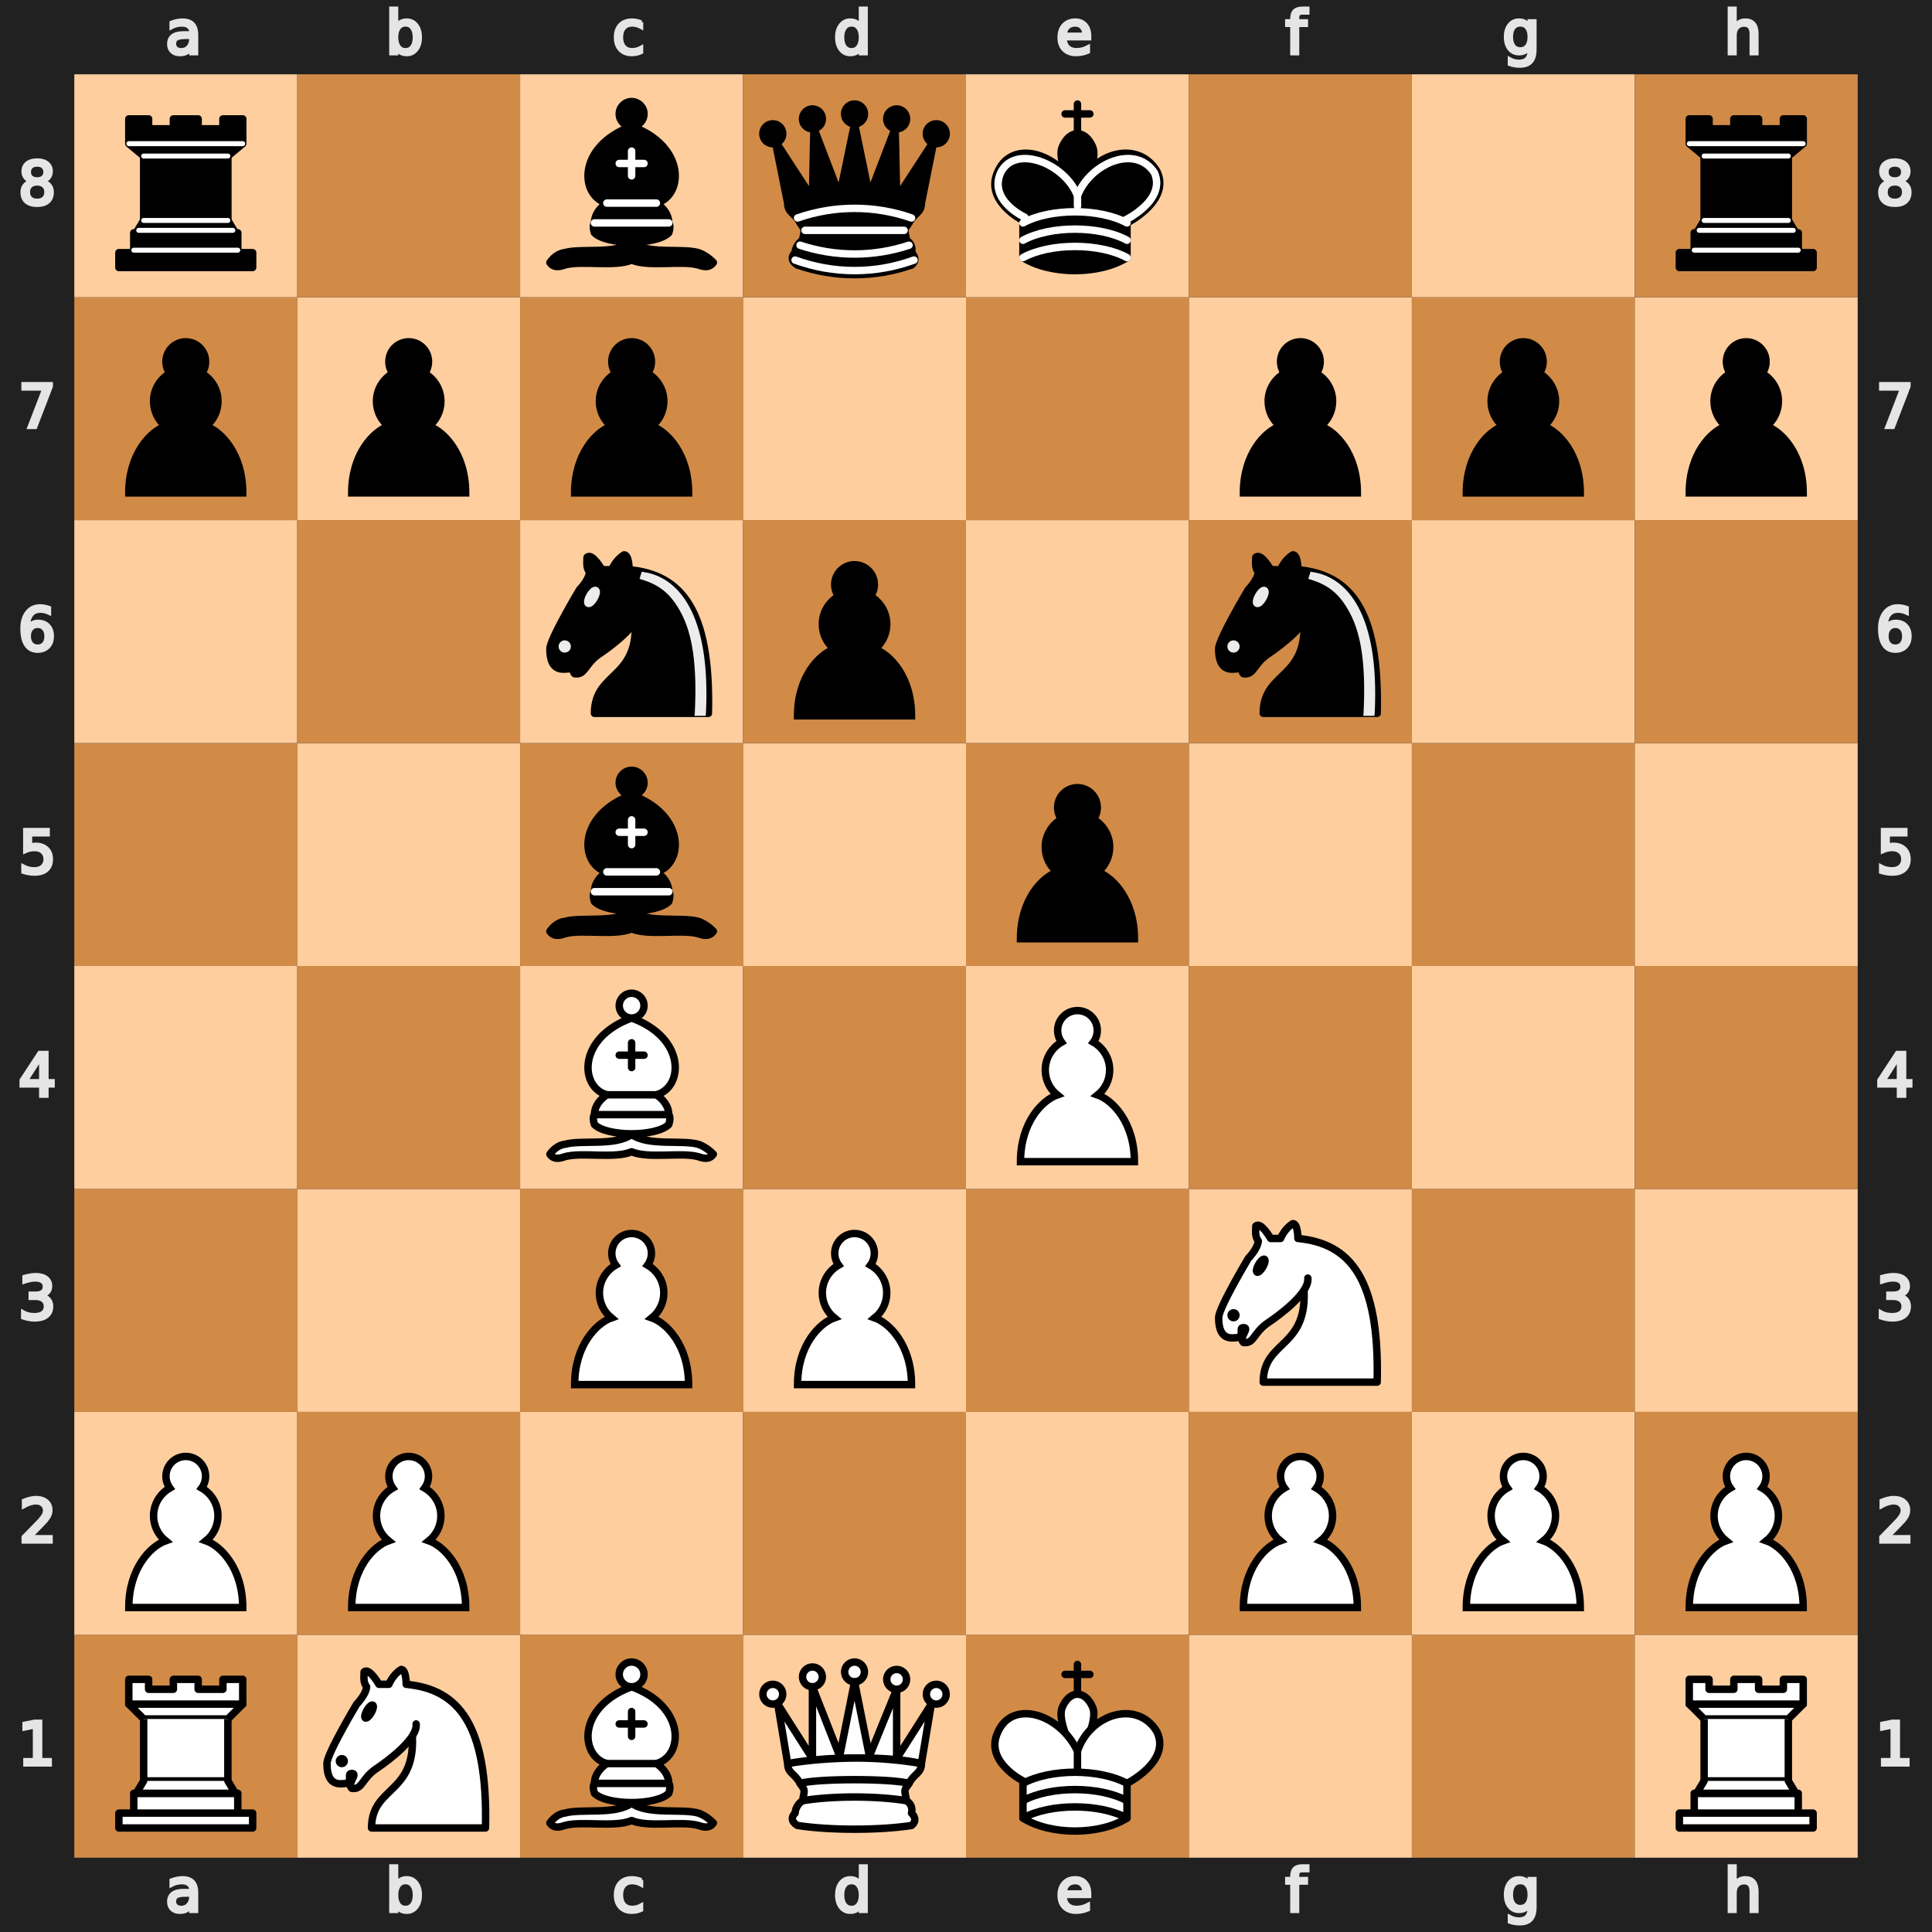
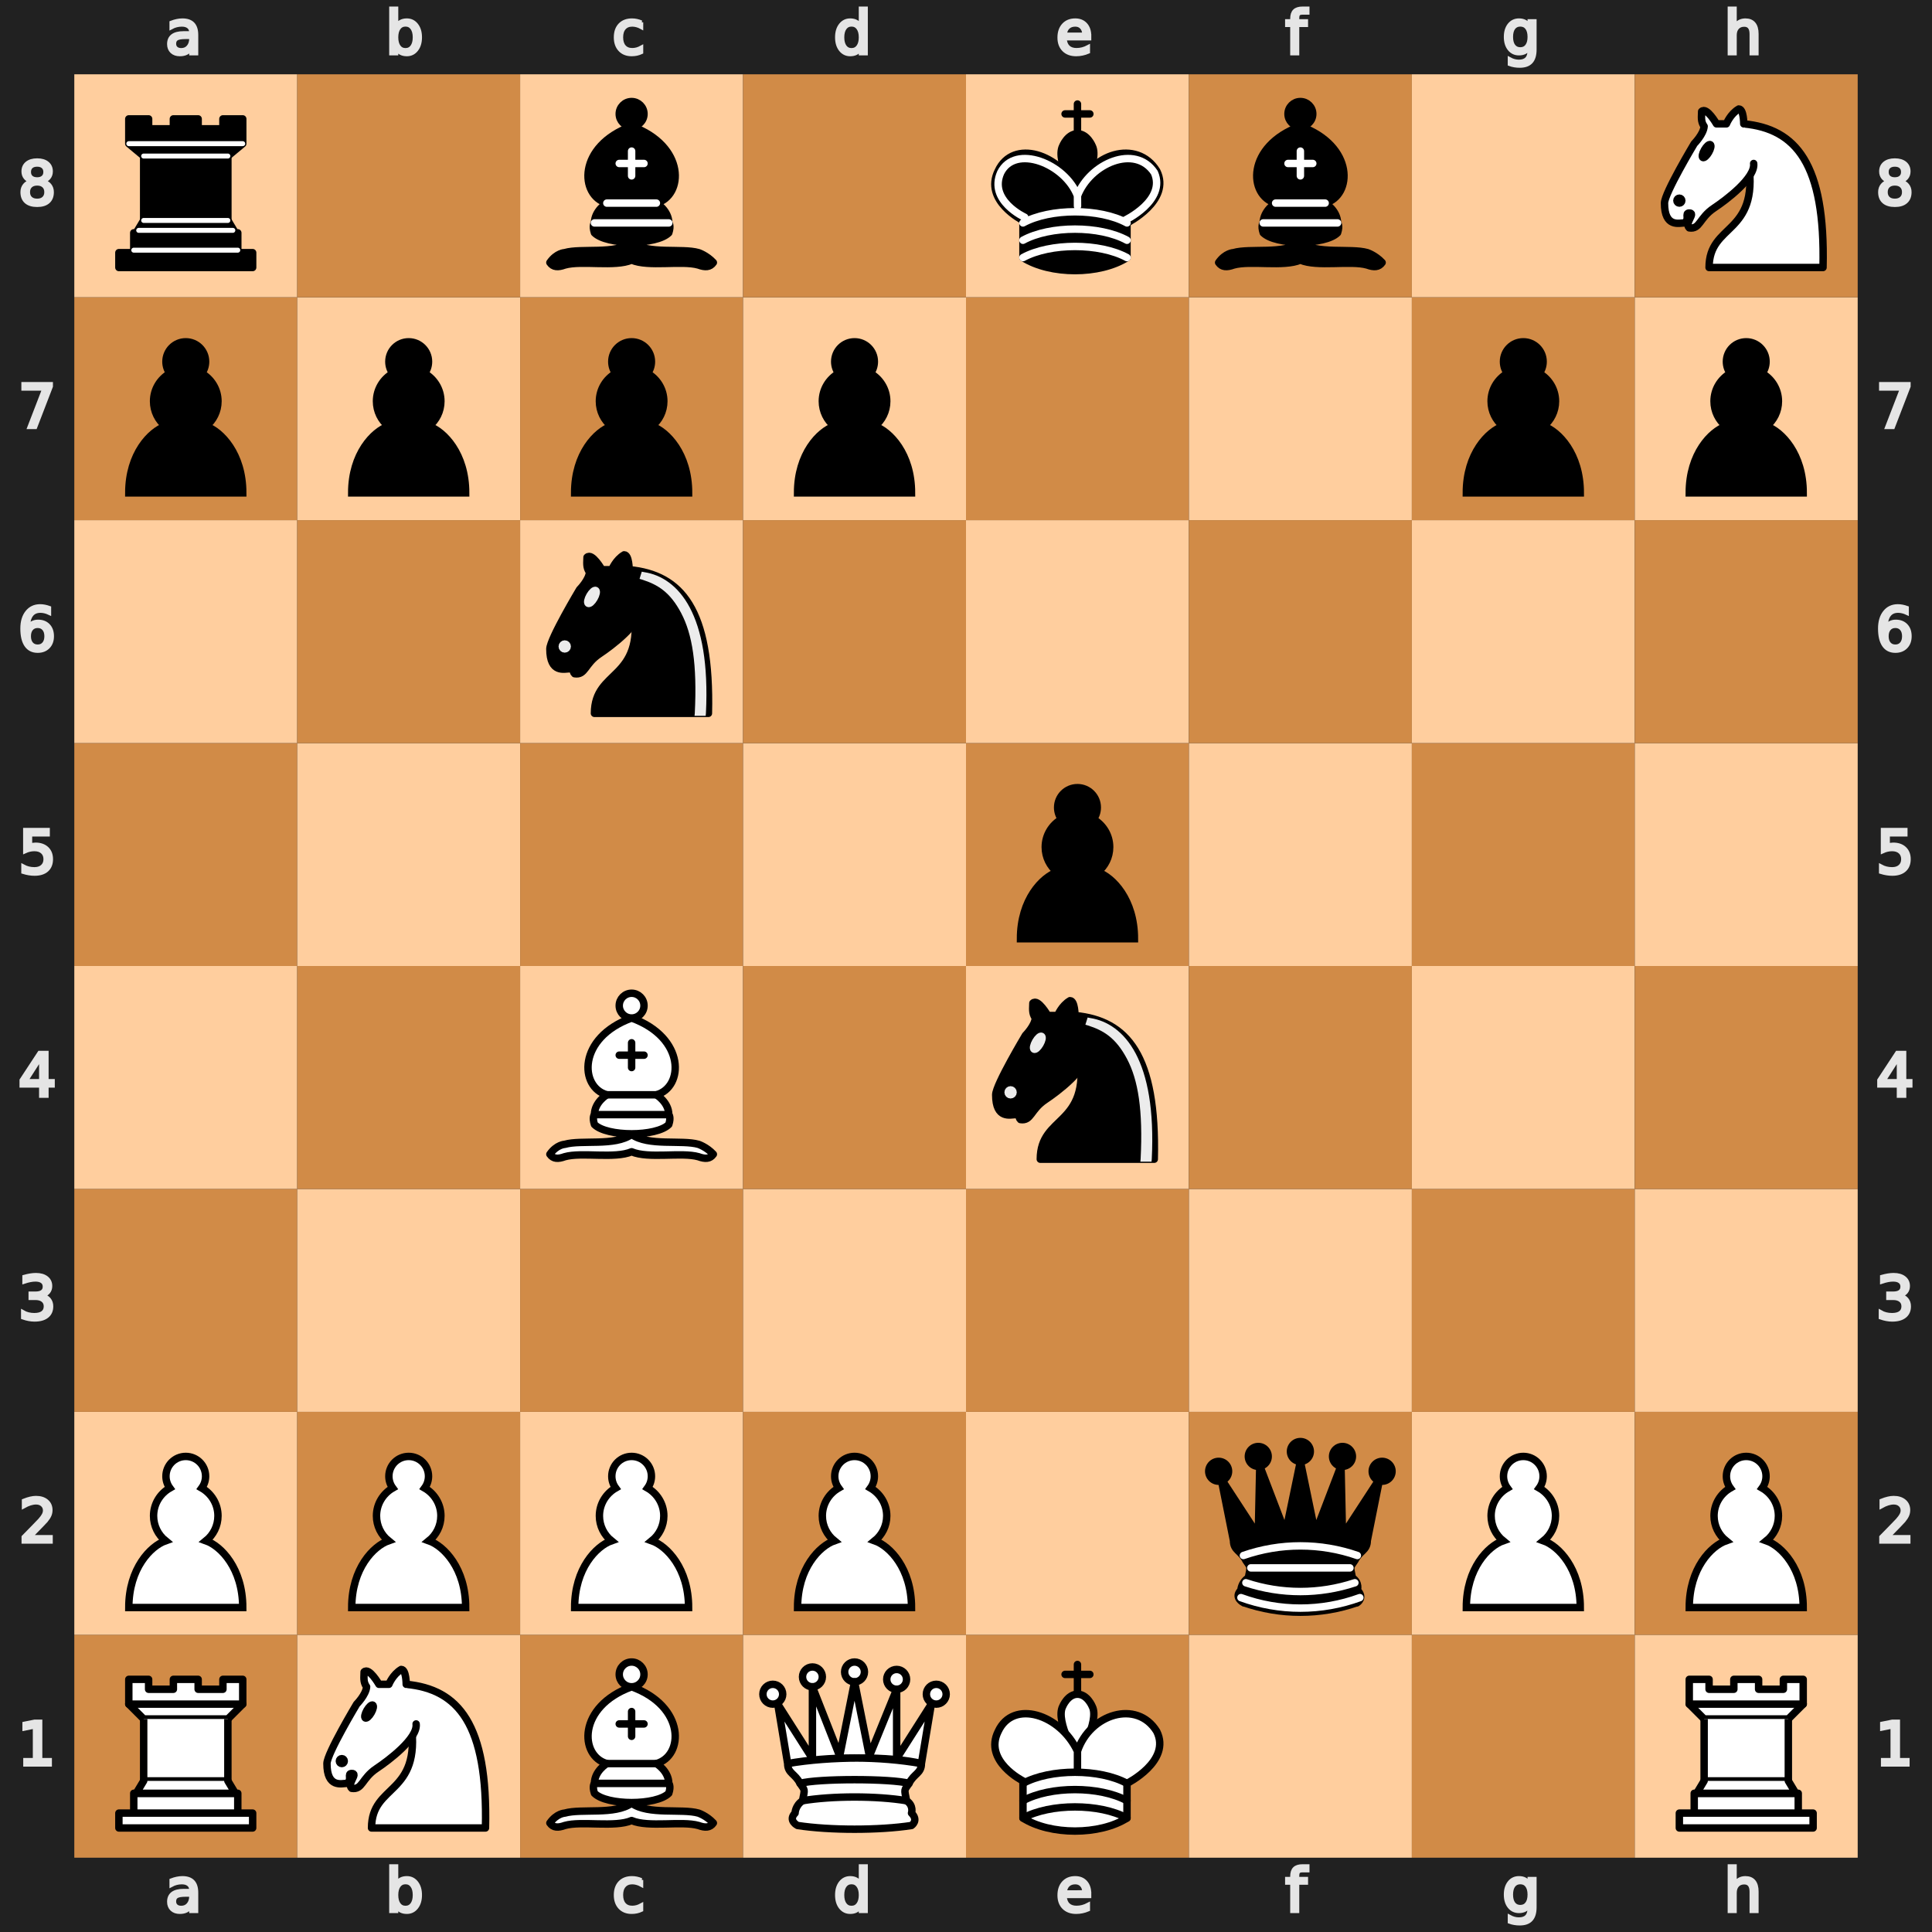
<svg xmlns="http://www.w3.org/2000/svg" xmlns:xlink="http://www.w3.org/1999/xlink" version="1.2" baseProfile="tiny" viewBox="0 0 390 390">
  <defs>
    <g id="white-pawn" class="white pawn">
      <path d="M22.5 9c-2.21 0-4 1.79-4 4 0 .89.29 1.71.78 2.38C17.33 16.5 16 18.59 16 21c0 2.03.94 3.84 2.41 5.03-3 1.06-7.41 5.55-7.41 13.47h23c0-7.92-4.41-12.41-7.41-13.47 1.47-1.19 2.41-3 2.41-5.03 0-2.41-1.33-4.5-3.28-5.62.49-.67.78-1.49.78-2.38 0-2.21-1.79-4-4-4z" fill="#fff" stroke="#000" stroke-width="1.5" stroke-linecap="round" />
    </g>
    <g id="white-knight" class="white knight" fill="none" fill-rule="evenodd" stroke="#000" stroke-width="1.5" stroke-linecap="round" stroke-linejoin="round">
      <path d="M 22,10 C 32.5,11 38.5,18 38,39 L 15,39 C 15,30 25,32.5 23,18" style="fill:#ffffff; stroke:#000000;" />
      <path d="M 24,18 C 24.38,20.91 18.45,25.37 16,27 C 13,29 13.18,31.34 11,31 C 9.958,30.06 12.41,27.96 11,28 C 10,28 11.19,29.23 10,30 C 9,30 5.997,31 6,26 C 6,24 12,14 12,14 C 12,14 13.89,12.1 14,10.5 C 13.27,9.506 13.5,8.5 13.5,7.5 C 14.5,6.5 16.5,10 16.5,10 L 18.5,10 C 18.5,10 19.28,8.008 21,7 C 22,7 22,10 22,10" style="fill:#ffffff; stroke:#000000;" />
      <path d="M 9.5 25.5 A 0.5 0.5 0 1 1 8.5,25.5 A 0.5 0.5 0 1 1 9.5 25.5 z" style="fill:#000000; stroke:#000000;" />
      <path d="M 15 15.5 A 0.5 1.5 0 1 1 14,15.5 A 0.5 1.5 0 1 1 15 15.5 z" transform="matrix(0.866,0.5,-0.5,0.866,9.693,-5.173)" style="fill:#000000; stroke:#000000;" />
    </g>
    <g id="white-bishop" class="white bishop" fill="none" fill-rule="evenodd" stroke="#000" stroke-width="1.5" stroke-linecap="round" stroke-linejoin="round">
      <g fill="#fff" stroke-linecap="butt">
        <path d="M9 36c3.39-.97 10.11.43 13.5-2 3.39 2.43 10.11 1.03 13.5 2 0 0 1.65.54 3 2-.68.97-1.65.99-3 .5-3.39-.97-10.11.46-13.5-1-3.39 1.46-10.11.03-13.5 1-1.354.49-2.323.47-3-.5 1.354-1.94 3-2 3-2zM15 32c2.5 2.5 12.5 2.5 15 0 .5-1.5 0-2 0-2 0-2.5-2.5-4-2.5-4 5.5-1.5 6-11.5-5-15.5-11 4-10.5 14-5 15.5 0 0-2.5 1.5-2.5 4 0 0-.5.5 0 2zM25 8a2.5 2.5 0 1 1-5 0 2.5 2.5 0 1 1 5 0z" />
      </g>
      <path d="M17.5 26h10M15 30h15m-7.5-14.5v5M20 18h5" stroke-linejoin="miter" />
    </g>
    <g id="white-rook" class="white rook" fill="#fff" fill-rule="evenodd" stroke="#000" stroke-width="1.5" stroke-linecap="round" stroke-linejoin="round">
      <path d="M9 39h27v-3H9v3zM12 36v-4h21v4H12zM11 14V9h4v2h5V9h5v2h5V9h4v5" stroke-linecap="butt" />
      <path d="M34 14l-3 3H14l-3-3" />
      <path d="M31 17v12.5H14V17" stroke-linecap="butt" stroke-linejoin="miter" />
      <path d="M31 29.5l1.5 2.5h-20l1.5-2.5" />
      <path d="M11 14h23" fill="none" stroke-linejoin="miter" />
    </g>
    <g id="white-queen" class="white queen" fill="#fff" fill-rule="evenodd" stroke="#000" stroke-width="1.5" stroke-linecap="round" stroke-linejoin="round">
      <path d="M8 12a2 2 0 1 1-4 0 2 2 0 1 1 4 0zM24.5 7.5a2 2 0 1 1-4 0 2 2 0 1 1 4 0zM41 12a2 2 0 1 1-4 0 2 2 0 1 1 4 0zM16 8.5a2 2 0 1 1-4 0 2 2 0 1 1 4 0zM33 9a2 2 0 1 1-4 0 2 2 0 1 1 4 0z" />
      <path d="M9 26c8.5-1.5 21-1.5 27 0l2-12-7 11V11l-5.5 13.5-3-15-3 15-5.5-14V25L7 14l2 12zM9 26c0 2 1.5 2 2.5 4 1 1.5 1 1 .5 3.5-1.5 1-1.5 2.5-1.5 2.5-1.5 1.5.5 2.5.5 2.5 6.5 1 16.5 1 23 0 0 0 1.5-1 0-2.5 0 0 .5-1.5-1-2.5-.5-2.5-.5-2 .5-3.5 1-2 2.5-2 2.5-4-8.5-1.5-18.5-1.5-27 0z" stroke-linecap="butt" />
      <path d="M11.5 30c3.5-1 18.5-1 22 0M12 33.5c6-1 15-1 21 0" fill="none" />
    </g>
    <g id="white-king" class="white king" fill="none" fill-rule="evenodd" stroke="#000" stroke-width="1.5" stroke-linecap="round" stroke-linejoin="round">
      <path d="M22.5 11.63V6M20 8h5" stroke-linejoin="miter" />
      <path d="M22.5 25s4.5-7.5 3-10.5c0 0-1-2.5-3-2.5s-3 2.5-3 2.5c-1.5 3 3 10.5 3 10.5" fill="#fff" stroke-linecap="butt" stroke-linejoin="miter" />
      <path d="M11.5 37c5.5 3.5 15.5 3.5 21 0v-7s9-4.5 6-10.5c-4-6.5-13.5-3.5-16 4V27v-3.5c-3.5-7.5-13-10.5-16-4-3 6 5 10 5 10V37z" fill="#fff" />
      <path d="M11.5 30c5.5-3 15.5-3 21 0m-21 3.5c5.5-3 15.5-3 21 0m-21 3.5c5.5-3 15.5-3 21 0" />
    </g>
    <g id="black-pawn" class="black pawn">
      <path d="M22.5 9c-2.21 0-4 1.79-4 4 0 .89.29 1.71.78 2.38C17.33 16.5 16 18.59 16 21c0 2.03.94 3.84 2.41 5.03-3 1.06-7.41 5.55-7.41 13.47h23c0-7.92-4.41-12.41-7.41-13.47 1.47-1.19 2.41-3 2.41-5.03 0-2.41-1.33-4.5-3.28-5.62.49-.67.78-1.49.78-2.38 0-2.21-1.79-4-4-4z" stroke="#000" stroke-width="1.5" stroke-linecap="round" />
    </g>
    <g id="black-knight" class="black knight" fill="none" fill-rule="evenodd" stroke="#000" stroke-width="1.5" stroke-linecap="round" stroke-linejoin="round">
      <path d="M 22,10 C 32.5,11 38.5,18 38,39 L 15,39 C 15,30 25,32.5 23,18" style="fill:#000000; stroke:#000000;" />
      <path d="M 24,18 C 24.38,20.91 18.45,25.37 16,27 C 13,29 13.18,31.34 11,31 C 9.958,30.06 12.41,27.96 11,28 C 10,28 11.19,29.23 10,30 C 9,30 5.997,31 6,26 C 6,24 12,14 12,14 C 12,14 13.89,12.1 14,10.5 C 13.27,9.506 13.5,8.5 13.5,7.5 C 14.5,6.5 16.5,10 16.5,10 L 18.5,10 C 18.5,10 19.28,8.008 21,7 C 22,7 22,10 22,10" style="fill:#000000; stroke:#000000;" />
      <path d="M 9.5 25.5 A 0.5 0.5 0 1 1 8.5,25.5 A 0.5 0.5 0 1 1 9.5 25.5 z" style="fill:#ececec; stroke:#ececec;" />
      <path d="M 15 15.5 A 0.5 1.5 0 1 1 14,15.5 A 0.5 1.5 0 1 1 15 15.5 z" transform="matrix(0.866,0.5,-0.5,0.866,9.693,-5.173)" style="fill:#ececec; stroke:#ececec;" />
      <path d="M 24.55,10.4 L 24.1,11.85 L 24.6,12 C 27.75,13 30.25,14.49 32.5,18.75 C 34.75,23.01 35.75,29.06 35.25,39 L 35.2,39.5 L 37.45,39.5 L 37.5,39 C 38,28.94 36.62,22.15 34.25,17.66 C 31.88,13.17 28.46,11.02 25.06,10.5 L 24.55,10.4 z " style="fill:#ececec; stroke:none;" />
    </g>
    <g id="black-bishop" class="black bishop" fill="none" fill-rule="evenodd" stroke="#000" stroke-width="1.5" stroke-linecap="round" stroke-linejoin="round">
      <path d="M9 36c3.39-.97 10.11.43 13.5-2 3.39 2.43 10.11 1.03 13.5 2 0 0 1.65.54 3 2-.68.97-1.65.99-3 .5-3.39-.97-10.11.46-13.5-1-3.39 1.46-10.11.03-13.5 1-1.354.49-2.323.47-3-.5 1.354-1.94 3-2 3-2zm6-4c2.5 2.5 12.5 2.5 15 0 .5-1.5 0-2 0-2 0-2.5-2.5-4-2.5-4 5.5-1.5 6-11.5-5-15.5-11 4-10.5 14-5 15.5 0 0-2.5 1.5-2.5 4 0 0-.5.5 0 2zM25 8a2.5 2.5 0 1 1-5 0 2.5 2.5 0 1 1 5 0z" fill="#000" stroke-linecap="butt" />
      <path d="M17.5 26h10M15 30h15m-7.5-14.5v5M20 18h5" stroke="#fff" stroke-linejoin="miter" />
    </g>
    <g id="black-rook" class="black rook" fill="#000" fill-rule="evenodd" stroke="#000" stroke-width="1.5" stroke-linecap="round" stroke-linejoin="round">
      <path d="M9 39h27v-3H9v3zM12.5 32l1.5-2.5h17l1.5 2.5h-20zM12 36v-4h21v4H12z" stroke-linecap="butt" />
      <path d="M14 29.5v-13h17v13H14z" stroke-linecap="butt" stroke-linejoin="miter" />
      <path d="M14 16.5L11 14h23l-3 2.5H14zM11 14V9h4v2h5V9h5v2h5V9h4v5H11z" stroke-linecap="butt" />
      <path d="M12 35.5h21M13 31.5h19M14 29.5h17M14 16.5h17M11 14h23" fill="none" stroke="#fff" stroke-width="1" stroke-linejoin="miter" />
    </g>
    <g id="black-queen" class="black queen" fill="#000" fill-rule="evenodd" stroke="#000" stroke-width="1.5" stroke-linecap="round" stroke-linejoin="round">
      <g fill="#000" stroke="none">
        <circle cx="6" cy="12" r="2.75" />
        <circle cx="14" cy="9" r="2.75" />
        <circle cx="22.5" cy="8" r="2.75" />
        <circle cx="31" cy="9" r="2.75" />
        <circle cx="39" cy="12" r="2.75" />
      </g>
      <path d="M9 26c8.5-1.5 21-1.5 27 0l2.5-12.5L31 25l-.3-14.1-5.2 13.6-3-14.5-3 14.5-5.2-13.6L14 25 6.5 13.5 9 26zM9 26c0 2 1.5 2 2.5 4 1 1.5 1 1 .5 3.5-1.5 1-1.5 2.5-1.5 2.5-1.5 1.5.5 2.5.5 2.5 6.5 1 16.5 1 23 0 0 0 1.5-1 0-2.5 0 0 .5-1.5-1-2.5-.5-2.5-.5-2 .5-3.5 1-2 2.5-2 2.5-4-8.5-1.5-18.5-1.5-27 0z" stroke-linecap="butt" />
      <path d="M11 38.5a35 35 1 0 0 23 0" fill="none" stroke-linecap="butt" />
      <path d="M11 29a35 35 1 0 1 23 0M12.5 31.5h20M11.5 34.5a35 35 1 0 0 22 0M10.5 37.5a35 35 1 0 0 24 0" fill="none" stroke="#fff" />
    </g>
    <g id="black-king" class="black king" fill="none" fill-rule="evenodd" stroke="#000" stroke-width="1.5" stroke-linecap="round" stroke-linejoin="round">
      <path d="M22.5 11.63V6" stroke-linejoin="miter" />
      <path d="M22.5 25s4.5-7.5 3-10.5c0 0-1-2.5-3-2.5s-3 2.5-3 2.5c-1.5 3 3 10.5 3 10.5" fill="#000" stroke-linecap="butt" stroke-linejoin="miter" />
      <path d="M11.5 37c5.5 3.5 15.5 3.5 21 0v-7s9-4.5 6-10.5c-4-6.5-13.5-3.5-16 4V27v-3.5c-3.5-7.5-13-10.5-16-4-3 6 5 10 5 10V37z" fill="#000" />
      <path d="M20 8h5" stroke-linejoin="miter" />
      <path d="M32 29.5s8.5-4 6.03-9.65C34.15 14 25 18 22.5 24.5l.01 2.1-.01-2.1C20 18 9.906 14 6.997 19.85c-2.497 5.65 4.853 9 4.853 9M11.5 30c5.5-3 15.5-3 21 0m-21 3.5c5.5-3 15.5-3 21 0m-21 3.5c5.5-3 15.5-3 21 0" stroke="#fff" />
    </g>
  </defs>
  <rect x="0" y="0" width="390" height="390" fill="#212121" />
  <g transform="translate(20, 0) scale(0.75, 0.75)" fill="#e5e5e5" stroke="#e5e5e5">
    <path d="M23.328 10.016q-1.742 0-2.414.398-.672.398-.672 1.36 0 .765.5 1.218.508.445 1.375.445 1.196 0 1.914-.843.727-.852.727-2.258v-.32zm2.867-.594v4.992h-1.437v-1.328q-.492.797-1.227 1.18-.734.375-1.797.375-1.343 0-2.14-.75-.79-.758-.79-2.024 0-1.476.985-2.226.992-.75 2.953-.75h2.016V8.75q0-.992-.656-1.531-.649-.547-1.829-.547-.75 0-1.46.18-.711.18-1.368.539V6.062q.79-.304 1.532-.453.742-.156 1.445-.156 1.898 0 2.836.984.937.985.937 2.985z" />
  </g>
  <g transform="translate(20, 375) scale(0.75, 0.75)" fill="#e5e5e5" stroke="#e5e5e5">
    <path d="M23.328 10.016q-1.742 0-2.414.398-.672.398-.672 1.36 0 .765.5 1.218.508.445 1.375.445 1.196 0 1.914-.843.727-.852.727-2.258v-.32zm2.867-.594v4.992h-1.437v-1.328q-.492.797-1.227 1.18-.734.375-1.797.375-1.343 0-2.14-.75-.79-.758-.79-2.024 0-1.476.985-2.226.992-.75 2.953-.75h2.016V8.75q0-.992-.656-1.531-.649-.547-1.829-.547-.75 0-1.46.18-.711.18-1.368.539V6.062q.79-.304 1.532-.453.742-.156 1.445-.156 1.898 0 2.836.984.937.985.937 2.985z" />
  </g>
  <g transform="translate(65, 0) scale(0.75, 0.75)" fill="#e5e5e5" stroke="#e5e5e5">
    <path d="M24.922 10.047q0-1.586-.656-2.485-.649-.906-1.79-.906-1.14 0-1.796.906-.649.899-.649 2.485 0 1.586.649 2.492.656.898 1.797.898 1.14 0 1.789-.898.656-.906.656-2.492zm-4.89-3.055q.452-.781 1.14-1.156.695-.383 1.656-.383 1.594 0 2.586 1.266 1 1.265 1 3.328 0 2.062-1 3.328-.992 1.266-2.586 1.266-.96 0-1.656-.375-.688-.383-1.14-1.164v1.312h-1.446V2.258h1.445z" />
  </g>
  <g transform="translate(65, 375) scale(0.75, 0.75)" fill="#e5e5e5" stroke="#e5e5e5">
    <path d="M24.922 10.047q0-1.586-.656-2.485-.649-.906-1.79-.906-1.14 0-1.796.906-.649.899-.649 2.485 0 1.586.649 2.492.656.898 1.797.898 1.14 0 1.789-.898.656-.906.656-2.492zm-4.89-3.055q.452-.781 1.14-1.156.695-.383 1.656-.383 1.594 0 2.586 1.266 1 1.265 1 3.328 0 2.062-1 3.328-.992 1.266-2.586 1.266-.96 0-1.656-.375-.688-.383-1.14-1.164v1.312h-1.446V2.258h1.445z" />
  </g>
  <g transform="translate(110, 0) scale(0.75, 0.75)" fill="#e5e5e5" stroke="#e5e5e5">
    <path d="M25.96 6v1.344q-.608-.336-1.226-.5-.609-.172-1.234-.172-1.398 0-2.172.89-.773.883-.773 2.485 0 1.601.773 2.492.774.883 2.172.883.625 0 1.234-.164.618-.172 1.227-.508v1.328q-.602.281-1.25.422-.64.14-1.367.14-1.977 0-3.14-1.242-1.165-1.242-1.165-3.351 0-2.14 1.172-3.367 1.18-1.227 3.227-1.227.664 0 1.296.14.633.134 1.227.407z" />
  </g>
  <g transform="translate(110, 375) scale(0.75, 0.75)" fill="#e5e5e5" stroke="#e5e5e5">
    <path d="M25.96 6v1.344q-.608-.336-1.226-.5-.609-.172-1.234-.172-1.398 0-2.172.89-.773.883-.773 2.485 0 1.601.773 2.492.774.883 2.172.883.625 0 1.234-.164.618-.172 1.227-.508v1.328q-.602.281-1.25.422-.64.14-1.367.14-1.977 0-3.14-1.242-1.165-1.242-1.165-3.351 0-2.14 1.172-3.367 1.18-1.227 3.227-1.227.664 0 1.296.14.633.134 1.227.407z" />
  </g>
  <g transform="translate(155, 0) scale(0.75, 0.75)" fill="#e5e5e5" stroke="#e5e5e5">
    <path d="M24.973 6.992V2.258h1.437v12.156h-1.437v-1.312q-.453.78-1.149 1.164-.687.375-1.656.375-1.586 0-2.586-1.266-.992-1.266-.992-3.328 0-2.063.992-3.328 1-1.266 2.586-1.266.969 0 1.656.383.696.375 1.149 1.156zm-4.899 3.055q0 1.586.649 2.492.656.898 1.797.898 1.14 0 1.796-.898.657-.906.657-2.492 0-1.586-.657-2.485-.656-.906-1.796-.906-1.141 0-1.797.906-.649.899-.649 2.485z" />
  </g>
  <g transform="translate(155, 375) scale(0.75, 0.75)" fill="#e5e5e5" stroke="#e5e5e5">
    <path d="M24.973 6.992V2.258h1.437v12.156h-1.437v-1.312q-.453.78-1.149 1.164-.687.375-1.656.375-1.586 0-2.586-1.266-.992-1.266-.992-3.328 0-2.063.992-3.328 1-1.266 2.586-1.266.969 0 1.656.383.696.375 1.149 1.156zm-4.899 3.055q0 1.586.649 2.492.656.898 1.797.898 1.14 0 1.796-.898.657-.906.657-2.492 0-1.586-.657-2.485-.656-.906-1.796-.906-1.141 0-1.797.906-.649.899-.649 2.485z" />
  </g>
  <g transform="translate(200, 0) scale(0.75, 0.75)" fill="#e5e5e5" stroke="#e5e5e5">
    <path d="M26.555 9.68v.703h-6.61q.094 1.484.89 2.265.806.774 2.235.774.828 0 1.602-.203.781-.203 1.547-.61v1.36q-.774.328-1.586.5-.813.172-1.649.172-2.093 0-3.32-1.22-1.219-1.218-1.219-3.296 0-2.148 1.157-3.406 1.164-1.266 3.132-1.266 1.766 0 2.79 1.14 1.03 1.134 1.03 3.087zm-1.438-.422q-.015-1.18-.664-1.883-.64-.703-1.703-.703-1.203 0-1.93.68-.718.68-.828 1.914z" />
  </g>
  <g transform="translate(200, 375) scale(0.75, 0.75)" fill="#e5e5e5" stroke="#e5e5e5">
    <path d="M26.555 9.68v.703h-6.61q.094 1.484.89 2.265.806.774 2.235.774.828 0 1.602-.203.781-.203 1.547-.61v1.36q-.774.328-1.586.5-.813.172-1.649.172-2.093 0-3.32-1.22-1.219-1.218-1.219-3.296 0-2.148 1.157-3.406 1.164-1.266 3.132-1.266 1.766 0 2.79 1.14 1.03 1.134 1.03 3.087zm-1.438-.422q-.015-1.18-.664-1.883-.64-.703-1.703-.703-1.203 0-1.93.68-.718.68-.828 1.914z" />
  </g>
  <g transform="translate(245, 0) scale(0.75, 0.75)" fill="#e5e5e5" stroke="#e5e5e5">
    <path d="M25.285 2.258v1.195H23.91q-.773 0-1.078.313-.297.312-.297 1.125v.773h2.367v1.117h-2.367v7.633H21.09V6.781h-1.375V5.664h1.375v-.61q0-1.46.68-2.124.68-.672 2.156-.672z" />
  </g>
  <g transform="translate(245, 375) scale(0.75, 0.75)" fill="#e5e5e5" stroke="#e5e5e5">
    <path d="M25.285 2.258v1.195H23.91q-.773 0-1.078.313-.297.312-.297 1.125v.773h2.367v1.117h-2.367v7.633H21.09V6.781h-1.375V5.664h1.375v-.61q0-1.46.68-2.124.68-.672 2.156-.672z" />
  </g>
  <g transform="translate(290, 0) scale(0.75, 0.75)" fill="#e5e5e5" stroke="#e5e5e5">
    <path d="M24.973 9.937q0-1.562-.649-2.421-.64-.86-1.804-.86-1.157 0-1.805.86-.64.859-.64 2.421 0 1.555.64 2.415.648.859 1.805.859 1.164 0 1.804-.86.649-.859.649-2.414zm1.437 3.391q0 2.234-.992 3.32-.992 1.094-3.04 1.094-.757 0-1.429-.117-.672-.11-1.304-.344v-1.398q.632.344 1.25.508.617.164 1.257.164 1.414 0 2.118-.743.703-.734.703-2.226v-.711q-.446.773-1.141 1.156-.695.383-1.664.383-1.61 0-2.594-1.227-.984-1.226-.984-3.25 0-2.03.984-3.257.985-1.227 2.594-1.227.969 0 1.664.383t1.14 1.156V5.664h1.438z" />
  </g>
  <g transform="translate(290, 375) scale(0.75, 0.75)" fill="#e5e5e5" stroke="#e5e5e5">
    <path d="M24.973 9.937q0-1.562-.649-2.421-.64-.86-1.804-.86-1.157 0-1.805.86-.64.859-.64 2.421 0 1.555.64 2.415.648.859 1.805.859 1.164 0 1.804-.86.649-.859.649-2.414zm1.437 3.391q0 2.234-.992 3.32-.992 1.094-3.04 1.094-.757 0-1.429-.117-.672-.11-1.304-.344v-1.398q.632.344 1.25.508.617.164 1.257.164 1.414 0 2.118-.743.703-.734.703-2.226v-.711q-.446.773-1.141 1.156-.695.383-1.664.383-1.61 0-2.594-1.227-.984-1.226-.984-3.25 0-2.03.984-3.257.985-1.227 2.594-1.227.969 0 1.664.383t1.14 1.156V5.664h1.438z" />
  </g>
  <g transform="translate(335, 0) scale(0.75, 0.75)" fill="#e5e5e5" stroke="#e5e5e5">
    <path d="M26.164 9.133v5.281h-1.437V9.18q0-1.243-.485-1.86-.484-.617-1.453-.617-1.164 0-1.836.742-.672.742-.672 2.024v4.945h-1.445V2.258h1.445v4.765q.516-.789 1.211-1.18.703-.39 1.617-.39 1.508 0 2.282.938.773.93.773 2.742z" />
  </g>
  <g transform="translate(335, 375) scale(0.75, 0.75)" fill="#e5e5e5" stroke="#e5e5e5">
    <path d="M26.164 9.133v5.281h-1.437V9.18q0-1.243-.485-1.86-.484-.617-1.453-.617-1.164 0-1.836.742-.672.742-.672 2.024v4.945h-1.445V2.258h1.445v4.765q.516-.789 1.211-1.18.703-.39 1.617-.39 1.508 0 2.282.938.773.93.773 2.742z" />
  </g>
  <g transform="translate(0, 335) scale(0.75, 0.75)" fill="#e5e5e5" stroke="#e5e5e5">
    <path d="M6.754 26.996h2.578v-8.898l-2.805.562v-1.437l2.79-.563h1.578v10.336h2.578v1.328h-6.72z" />
  </g>
  <g transform="translate(375, 335) scale(0.75, 0.75)" fill="#e5e5e5" stroke="#e5e5e5">
    <path d="M6.754 26.996h2.578v-8.898l-2.805.562v-1.437l2.79-.563h1.578v10.336h2.578v1.328h-6.72z" />
  </g>
  <g transform="translate(0, 290) scale(0.75, 0.75)" fill="#e5e5e5" stroke="#e5e5e5">
    <path d="M8.195 26.996h5.508v1.328H6.297v-1.328q.898-.93 2.445-2.492 1.555-1.57 1.953-2.024.758-.851 1.055-1.437.305-.594.305-1.164 0-.93-.657-1.516-.648-.586-1.695-.586-.742 0-1.57.258-.82.258-1.758.781v-1.593q.953-.383 1.781-.578.828-.196 1.516-.196 1.812 0 2.89.906 1.079.907 1.079 2.422 0 .72-.274 1.368-.265.64-.976 1.515-.196.227-1.243 1.313-1.046 1.078-2.953 3.023z" />
  </g>
  <g transform="translate(375, 290) scale(0.75, 0.75)" fill="#e5e5e5" stroke="#e5e5e5">
    <path d="M8.195 26.996h5.508v1.328H6.297v-1.328q.898-.93 2.445-2.492 1.555-1.57 1.953-2.024.758-.851 1.055-1.437.305-.594.305-1.164 0-.93-.657-1.516-.648-.586-1.695-.586-.742 0-1.57.258-.82.258-1.758.781v-1.593q.953-.383 1.781-.578.828-.196 1.516-.196 1.812 0 2.89.906 1.079.907 1.079 2.422 0 .72-.274 1.368-.265.64-.976 1.515-.196.227-1.243 1.313-1.046 1.078-2.953 3.023z" />
  </g>
  <g transform="translate(0, 245) scale(0.75, 0.75)" fill="#e5e5e5" stroke="#e5e5e5">
    <path d="M11.434 22.035q1.132.242 1.765 1.008.64.766.64 1.89 0 1.727-1.187 2.672-1.187.946-3.375.946-.734 0-1.515-.149-.774-.14-1.602-.43V26.45q.656.383 1.438.578.78.196 1.632.196 1.485 0 2.258-.586.782-.586.782-1.703 0-1.032-.727-1.61-.719-.586-2.008-.586h-1.36v-1.297h1.423q1.164 0 1.78-.46.618-.47.618-1.344 0-.899-.64-1.375-.633-.485-1.82-.485-.65 0-1.391.141-.743.14-1.633.437V16.95q.898-.25 1.68-.375.788-.125 1.484-.125 1.797 0 2.844.82 1.046.813 1.046 2.204 0 .968-.554 1.64-.555.664-1.578.922z" />
  </g>
  <g transform="translate(375, 245) scale(0.75, 0.75)" fill="#e5e5e5" stroke="#e5e5e5">
    <path d="M11.434 22.035q1.132.242 1.765 1.008.64.766.64 1.89 0 1.727-1.187 2.672-1.187.946-3.375.946-.734 0-1.515-.149-.774-.14-1.602-.43V26.45q.656.383 1.438.578.78.196 1.632.196 1.485 0 2.258-.586.782-.586.782-1.703 0-1.032-.727-1.61-.719-.586-2.008-.586h-1.36v-1.297h1.423q1.164 0 1.78-.46.618-.47.618-1.344 0-.899-.64-1.375-.633-.485-1.82-.485-.65 0-1.391.141-.743.14-1.633.437V16.95q.898-.25 1.68-.375.788-.125 1.484-.125 1.797 0 2.844.82 1.046.813 1.046 2.204 0 .968-.554 1.64-.555.664-1.578.922z" />
  </g>
  <g transform="translate(0, 200) scale(0.75, 0.75)" fill="#e5e5e5" stroke="#e5e5e5">
    <path d="M11.016 18.035L7.03 24.262h3.985zm-.414-1.375h1.984v7.602h1.664v1.312h-1.664v2.75h-1.57v-2.75H5.75v-1.523z" />
  </g>
  <g transform="translate(375, 200) scale(0.75, 0.75)" fill="#e5e5e5" stroke="#e5e5e5">
    <path d="M11.016 18.035L7.03 24.262h3.985zm-.414-1.375h1.984v7.602h1.664v1.312h-1.664v2.75h-1.57v-2.75H5.75v-1.523z" />
  </g>
  <g transform="translate(0, 155) scale(0.75, 0.75)" fill="#e5e5e5" stroke="#e5e5e5">
    <path d="M6.719 16.66h6.195v1.328h-4.75v2.86q.344-.118.688-.172.343-.063.687-.063 1.953 0 3.094 1.07 1.14 1.07 1.14 2.899 0 1.883-1.171 2.93-1.172 1.039-3.305 1.039-.735 0-1.5-.125-.758-.125-1.57-.375v-1.586q.703.383 1.453.57.75.188 1.586.188 1.351 0 2.14-.711.79-.711.79-1.93 0-1.219-.79-1.93-.789-.71-2.14-.71-.633 0-1.266.14-.625.14-1.281.438z" />
  </g>
  <g transform="translate(375, 155) scale(0.75, 0.75)" fill="#e5e5e5" stroke="#e5e5e5">
    <path d="M6.719 16.66h6.195v1.328h-4.75v2.86q.344-.118.688-.172.343-.063.687-.063 1.953 0 3.094 1.07 1.14 1.07 1.14 2.899 0 1.883-1.171 2.93-1.172 1.039-3.305 1.039-.735 0-1.5-.125-.758-.125-1.57-.375v-1.586q.703.383 1.453.57.75.188 1.586.188 1.351 0 2.14-.711.79-.711.79-1.93 0-1.219-.79-1.93-.789-.71-2.14-.71-.633 0-1.266.14-.625.14-1.281.438z" />
  </g>
  <g transform="translate(0, 110) scale(0.75, 0.75)" fill="#e5e5e5" stroke="#e5e5e5">
    <path d="M10.137 21.863q-1.063 0-1.688.727-.617.726-.617 1.992 0 1.258.617 1.992.625.727 1.688.727 1.062 0 1.68-.727.624-.734.624-1.992 0-1.266-.625-1.992-.617-.727-1.68-.727zm3.133-4.945v1.437q-.594-.28-1.204-.43-.601-.148-1.195-.148-1.562 0-2.39 1.055-.82 1.055-.938 3.188.46-.68 1.156-1.04.696-.367 1.531-.367 1.758 0 2.774 1.07 1.023 1.063 1.023 2.899 0 1.797-1.062 2.883-1.063 1.086-2.828 1.086-2.024 0-3.094-1.547-1.07-1.555-1.07-4.5 0-2.766 1.312-4.406 1.313-1.649 3.524-1.649.593 0 1.195.117.61.118 1.266.352z" />
  </g>
  <g transform="translate(375, 110) scale(0.75, 0.75)" fill="#e5e5e5" stroke="#e5e5e5">
    <path d="M10.137 21.863q-1.063 0-1.688.727-.617.726-.617 1.992 0 1.258.617 1.992.625.727 1.688.727 1.062 0 1.68-.727.624-.734.624-1.992 0-1.266-.625-1.992-.617-.727-1.68-.727zm3.133-4.945v1.437q-.594-.28-1.204-.43-.601-.148-1.195-.148-1.562 0-2.39 1.055-.82 1.055-.938 3.188.46-.68 1.156-1.04.696-.367 1.531-.367 1.758 0 2.774 1.07 1.023 1.063 1.023 2.899 0 1.797-1.062 2.883-1.063 1.086-2.828 1.086-2.024 0-3.094-1.547-1.07-1.555-1.07-4.5 0-2.766 1.312-4.406 1.313-1.649 3.524-1.649.593 0 1.195.117.61.118 1.266.352z" />
  </g>
  <g transform="translate(0, 65) scale(0.75, 0.75)" fill="#e5e5e5" stroke="#e5e5e5">
    <path d="M6.25 16.66h7.5v.672L9.516 28.324H7.867l3.985-10.336H6.25z" />
  </g>
  <g transform="translate(375, 65) scale(0.75, 0.75)" fill="#e5e5e5" stroke="#e5e5e5">
    <path d="M6.25 16.66h7.5v.672L9.516 28.324H7.867l3.985-10.336H6.25z" />
  </g>
  <g transform="translate(0, 20) scale(0.75, 0.75)" fill="#e5e5e5" stroke="#e5e5e5">
    <path d="M10 22.785q-1.125 0-1.773.602-.641.601-.641 1.656t.64 1.656q.649.602 1.774.602t1.773-.602q.649-.61.649-1.656 0-1.055-.649-1.656-.64-.602-1.773-.602zm-1.578-.672q-1.016-.25-1.586-.945-.563-.695-.563-1.695 0-1.399.993-2.211 1-.813 2.734-.813 1.742 0 2.734.813.993.812.993 2.21 0 1-.57 1.696-.563.695-1.571.945 1.14.266 1.773 1.04.641.773.641 1.89 0 1.695-1.04 2.602-1.03.906-2.96.906t-2.969-.906Q6 26.738 6 25.043q0-1.117.64-1.89.641-.774 1.782-1.04zm-.578-2.492q0 .906.562 1.414.57.508 1.594.508 1.016 0 1.586-.508.578-.508.578-1.414 0-.906-.578-1.414-.57-.508-1.586-.508-1.023 0-1.594.508-.562.508-.562 1.414z" />
  </g>
  <g transform="translate(375, 20) scale(0.75, 0.75)" fill="#e5e5e5" stroke="#e5e5e5">
    <path d="M10 22.785q-1.125 0-1.773.602-.641.601-.641 1.656t.64 1.656q.649.602 1.774.602t1.773-.602q.649-.61.649-1.656 0-1.055-.649-1.656-.64-.602-1.773-.602zm-1.578-.672q-1.016-.25-1.586-.945-.563-.695-.563-1.695 0-1.399.993-2.211 1-.813 2.734-.813 1.742 0 2.734.813.993.812.993 2.21 0 1-.57 1.696-.563.695-1.571.945 1.14.266 1.773 1.04.641.773.641 1.89 0 1.695-1.04 2.602-1.03.906-2.96.906t-2.969-.906Q6 26.738 6 25.043q0-1.117.64-1.89.641-.774 1.782-1.04zm-.578-2.492q0 .906.562 1.414.57.508 1.594.508 1.016 0 1.586-.508.578-.508.578-1.414 0-.906-.578-1.414-.57-.508-1.586-.508-1.023 0-1.594.508-.562.508-.562 1.414z" />
  </g>
  <rect x="15" y="330" width="45" height="45" class="square dark a1" stroke="none" fill="#d18b47" />
  <rect x="60" y="330" width="45" height="45" class="square light b1" stroke="none" fill="#ffce9e" />
  <rect x="105" y="330" width="45" height="45" class="square dark c1" stroke="none" fill="#d18b47" />
  <rect x="150" y="330" width="45" height="45" class="square light d1" stroke="none" fill="#ffce9e" />
  <rect x="195" y="330" width="45" height="45" class="square dark e1" stroke="none" fill="#d18b47" />
  <rect x="240" y="330" width="45" height="45" class="square light f1" stroke="none" fill="#ffce9e" />
  <rect x="285" y="330" width="45" height="45" class="square dark g1" stroke="none" fill="#d18b47" />
  <rect x="330" y="330" width="45" height="45" class="square light h1" stroke="none" fill="#ffce9e" />
  <rect x="15" y="285" width="45" height="45" class="square light a2" stroke="none" fill="#ffce9e" />
  <rect x="60" y="285" width="45" height="45" class="square dark b2" stroke="none" fill="#d18b47" />
  <rect x="105" y="285" width="45" height="45" class="square light c2" stroke="none" fill="#ffce9e" />
  <rect x="150" y="285" width="45" height="45" class="square dark d2" stroke="none" fill="#d18b47" />
  <rect x="195" y="285" width="45" height="45" class="square light e2" stroke="none" fill="#ffce9e" />
  <rect x="240" y="285" width="45" height="45" class="square dark f2" stroke="none" fill="#d18b47" />
  <rect x="285" y="285" width="45" height="45" class="square light g2" stroke="none" fill="#ffce9e" />
  <rect x="330" y="285" width="45" height="45" class="square dark h2" stroke="none" fill="#d18b47" />
  <rect x="15" y="240" width="45" height="45" class="square dark a3" stroke="none" fill="#d18b47" />
  <rect x="60" y="240" width="45" height="45" class="square light b3" stroke="none" fill="#ffce9e" />
  <rect x="105" y="240" width="45" height="45" class="square dark c3" stroke="none" fill="#d18b47" />
  <rect x="150" y="240" width="45" height="45" class="square light d3" stroke="none" fill="#ffce9e" />
  <rect x="195" y="240" width="45" height="45" class="square dark e3" stroke="none" fill="#d18b47" />
  <rect x="240" y="240" width="45" height="45" class="square light f3" stroke="none" fill="#ffce9e" />
  <rect x="285" y="240" width="45" height="45" class="square dark g3" stroke="none" fill="#d18b47" />
  <rect x="330" y="240" width="45" height="45" class="square light h3" stroke="none" fill="#ffce9e" />
  <rect x="15" y="195" width="45" height="45" class="square light a4" stroke="none" fill="#ffce9e" />
  <rect x="60" y="195" width="45" height="45" class="square dark b4" stroke="none" fill="#d18b47" />
  <rect x="105" y="195" width="45" height="45" class="square light c4" stroke="none" fill="#ffce9e" />
  <rect x="150" y="195" width="45" height="45" class="square dark d4" stroke="none" fill="#d18b47" />
  <rect x="195" y="195" width="45" height="45" class="square light e4" stroke="none" fill="#ffce9e" />
  <rect x="240" y="195" width="45" height="45" class="square dark f4" stroke="none" fill="#d18b47" />
  <rect x="285" y="195" width="45" height="45" class="square light g4" stroke="none" fill="#ffce9e" />
  <rect x="330" y="195" width="45" height="45" class="square dark h4" stroke="none" fill="#d18b47" />
  <rect x="15" y="150" width="45" height="45" class="square dark a5" stroke="none" fill="#d18b47" />
  <rect x="60" y="150" width="45" height="45" class="square light b5" stroke="none" fill="#ffce9e" />
  <rect x="105" y="150" width="45" height="45" class="square dark c5" stroke="none" fill="#d18b47" />
  <rect x="150" y="150" width="45" height="45" class="square light d5" stroke="none" fill="#ffce9e" />
  <rect x="195" y="150" width="45" height="45" class="square dark e5" stroke="none" fill="#d18b47" />
  <rect x="240" y="150" width="45" height="45" class="square light f5" stroke="none" fill="#ffce9e" />
  <rect x="285" y="150" width="45" height="45" class="square dark g5" stroke="none" fill="#d18b47" />
  <rect x="330" y="150" width="45" height="45" class="square light h5" stroke="none" fill="#ffce9e" />
  <rect x="15" y="105" width="45" height="45" class="square light a6" stroke="none" fill="#ffce9e" />
  <rect x="60" y="105" width="45" height="45" class="square dark b6" stroke="none" fill="#d18b47" />
  <rect x="105" y="105" width="45" height="45" class="square light c6" stroke="none" fill="#ffce9e" />
  <rect x="150" y="105" width="45" height="45" class="square dark d6" stroke="none" fill="#d18b47" />
  <rect x="195" y="105" width="45" height="45" class="square light e6" stroke="none" fill="#ffce9e" />
  <rect x="240" y="105" width="45" height="45" class="square dark f6" stroke="none" fill="#d18b47" />
  <rect x="285" y="105" width="45" height="45" class="square light g6" stroke="none" fill="#ffce9e" />
  <rect x="330" y="105" width="45" height="45" class="square dark h6" stroke="none" fill="#d18b47" />
  <rect x="15" y="60" width="45" height="45" class="square dark a7" stroke="none" fill="#d18b47" />
  <rect x="60" y="60" width="45" height="45" class="square light b7" stroke="none" fill="#ffce9e" />
  <rect x="105" y="60" width="45" height="45" class="square dark c7" stroke="none" fill="#d18b47" />
  <rect x="150" y="60" width="45" height="45" class="square light d7" stroke="none" fill="#ffce9e" />
  <rect x="195" y="60" width="45" height="45" class="square dark e7" stroke="none" fill="#d18b47" />
  <rect x="240" y="60" width="45" height="45" class="square light f7" stroke="none" fill="#ffce9e" />
  <rect x="285" y="60" width="45" height="45" class="square dark g7" stroke="none" fill="#d18b47" />
  <rect x="330" y="60" width="45" height="45" class="square light h7" stroke="none" fill="#ffce9e" />
  <rect x="15" y="15" width="45" height="45" class="square light a8" stroke="none" fill="#ffce9e" />
  <rect x="60" y="15" width="45" height="45" class="square dark b8" stroke="none" fill="#d18b47" />
  <rect x="105" y="15" width="45" height="45" class="square light c8" stroke="none" fill="#ffce9e" />
  <rect x="150" y="15" width="45" height="45" class="square dark d8" stroke="none" fill="#d18b47" />
  <rect x="195" y="15" width="45" height="45" class="square light e8" stroke="none" fill="#ffce9e" />
  <rect x="240" y="15" width="45" height="45" class="square dark f8" stroke="none" fill="#d18b47" />
  <rect x="285" y="15" width="45" height="45" class="square light g8" stroke="none" fill="#ffce9e" />
  <rect x="330" y="15" width="45" height="45" class="square dark h8" stroke="none" fill="#d18b47" />
  <use href="#white-rook" xlink:href="#white-rook" transform="translate(15, 330)" />
  <use href="#white-knight" xlink:href="#white-knight" transform="translate(60, 330)" />
  <use href="#white-bishop" xlink:href="#white-bishop" transform="translate(105, 330)" />
  <use href="#white-queen" xlink:href="#white-queen" transform="translate(150, 330)" />
  <use href="#white-king" xlink:href="#white-king" transform="translate(195, 330)" />
  <use href="#white-rook" xlink:href="#white-rook" transform="translate(330, 330)" />
  <use href="#white-pawn" xlink:href="#white-pawn" transform="translate(15, 285)" />
  <use href="#white-pawn" xlink:href="#white-pawn" transform="translate(60, 285)" />
-   <use href="#white-pawn" xlink:href="#white-pawn" transform="translate(240, 285)" />
+   <use href="#white-pawn" xlink:href="#white-pawn" transform="translate(105, 285)" />
+   <use href="#white-pawn" xlink:href="#white-pawn" transform="translate(150, 285)" />
+   <use href="#black-queen" xlink:href="#black-queen" transform="translate(240, 285)" />
  <use href="#white-pawn" xlink:href="#white-pawn" transform="translate(285, 285)" />
  <use href="#white-pawn" xlink:href="#white-pawn" transform="translate(330, 285)" />
-   <use href="#white-pawn" xlink:href="#white-pawn" transform="translate(105, 240)" />
-   <use href="#white-pawn" xlink:href="#white-pawn" transform="translate(150, 240)" />
-   <use href="#white-knight" xlink:href="#white-knight" transform="translate(240, 240)" />
  <use href="#white-bishop" xlink:href="#white-bishop" transform="translate(105, 195)" />
-   <use href="#white-pawn" xlink:href="#white-pawn" transform="translate(195, 195)" />
-   <use href="#black-bishop" xlink:href="#black-bishop" transform="translate(105, 150)" />
+   <use href="#black-knight" xlink:href="#black-knight" transform="translate(195, 195)" />
  <use href="#black-pawn" xlink:href="#black-pawn" transform="translate(195, 150)" />
  <use href="#black-knight" xlink:href="#black-knight" transform="translate(105, 105)" />
-   <use href="#black-pawn" xlink:href="#black-pawn" transform="translate(150, 105)" />
-   <use href="#black-knight" xlink:href="#black-knight" transform="translate(240, 105)" />
  <use href="#black-pawn" xlink:href="#black-pawn" transform="translate(15, 60)" />
  <use href="#black-pawn" xlink:href="#black-pawn" transform="translate(60, 60)" />
  <use href="#black-pawn" xlink:href="#black-pawn" transform="translate(105, 60)" />
-   <use href="#black-pawn" xlink:href="#black-pawn" transform="translate(240, 60)" />
+   <use href="#black-pawn" xlink:href="#black-pawn" transform="translate(150, 60)" />
  <use href="#black-pawn" xlink:href="#black-pawn" transform="translate(285, 60)" />
  <use href="#black-pawn" xlink:href="#black-pawn" transform="translate(330, 60)" />
  <use href="#black-rook" xlink:href="#black-rook" transform="translate(15, 15)" />
  <use href="#black-bishop" xlink:href="#black-bishop" transform="translate(105, 15)" />
-   <use href="#black-queen" xlink:href="#black-queen" transform="translate(150, 15)" />
  <use href="#black-king" xlink:href="#black-king" transform="translate(195, 15)" />
-   <use href="#black-rook" xlink:href="#black-rook" transform="translate(330, 15)" />
+   <use href="#black-bishop" xlink:href="#black-bishop" transform="translate(240, 15)" />
+   <use href="#white-knight" xlink:href="#white-knight" transform="translate(330, 15)" />
</svg>
